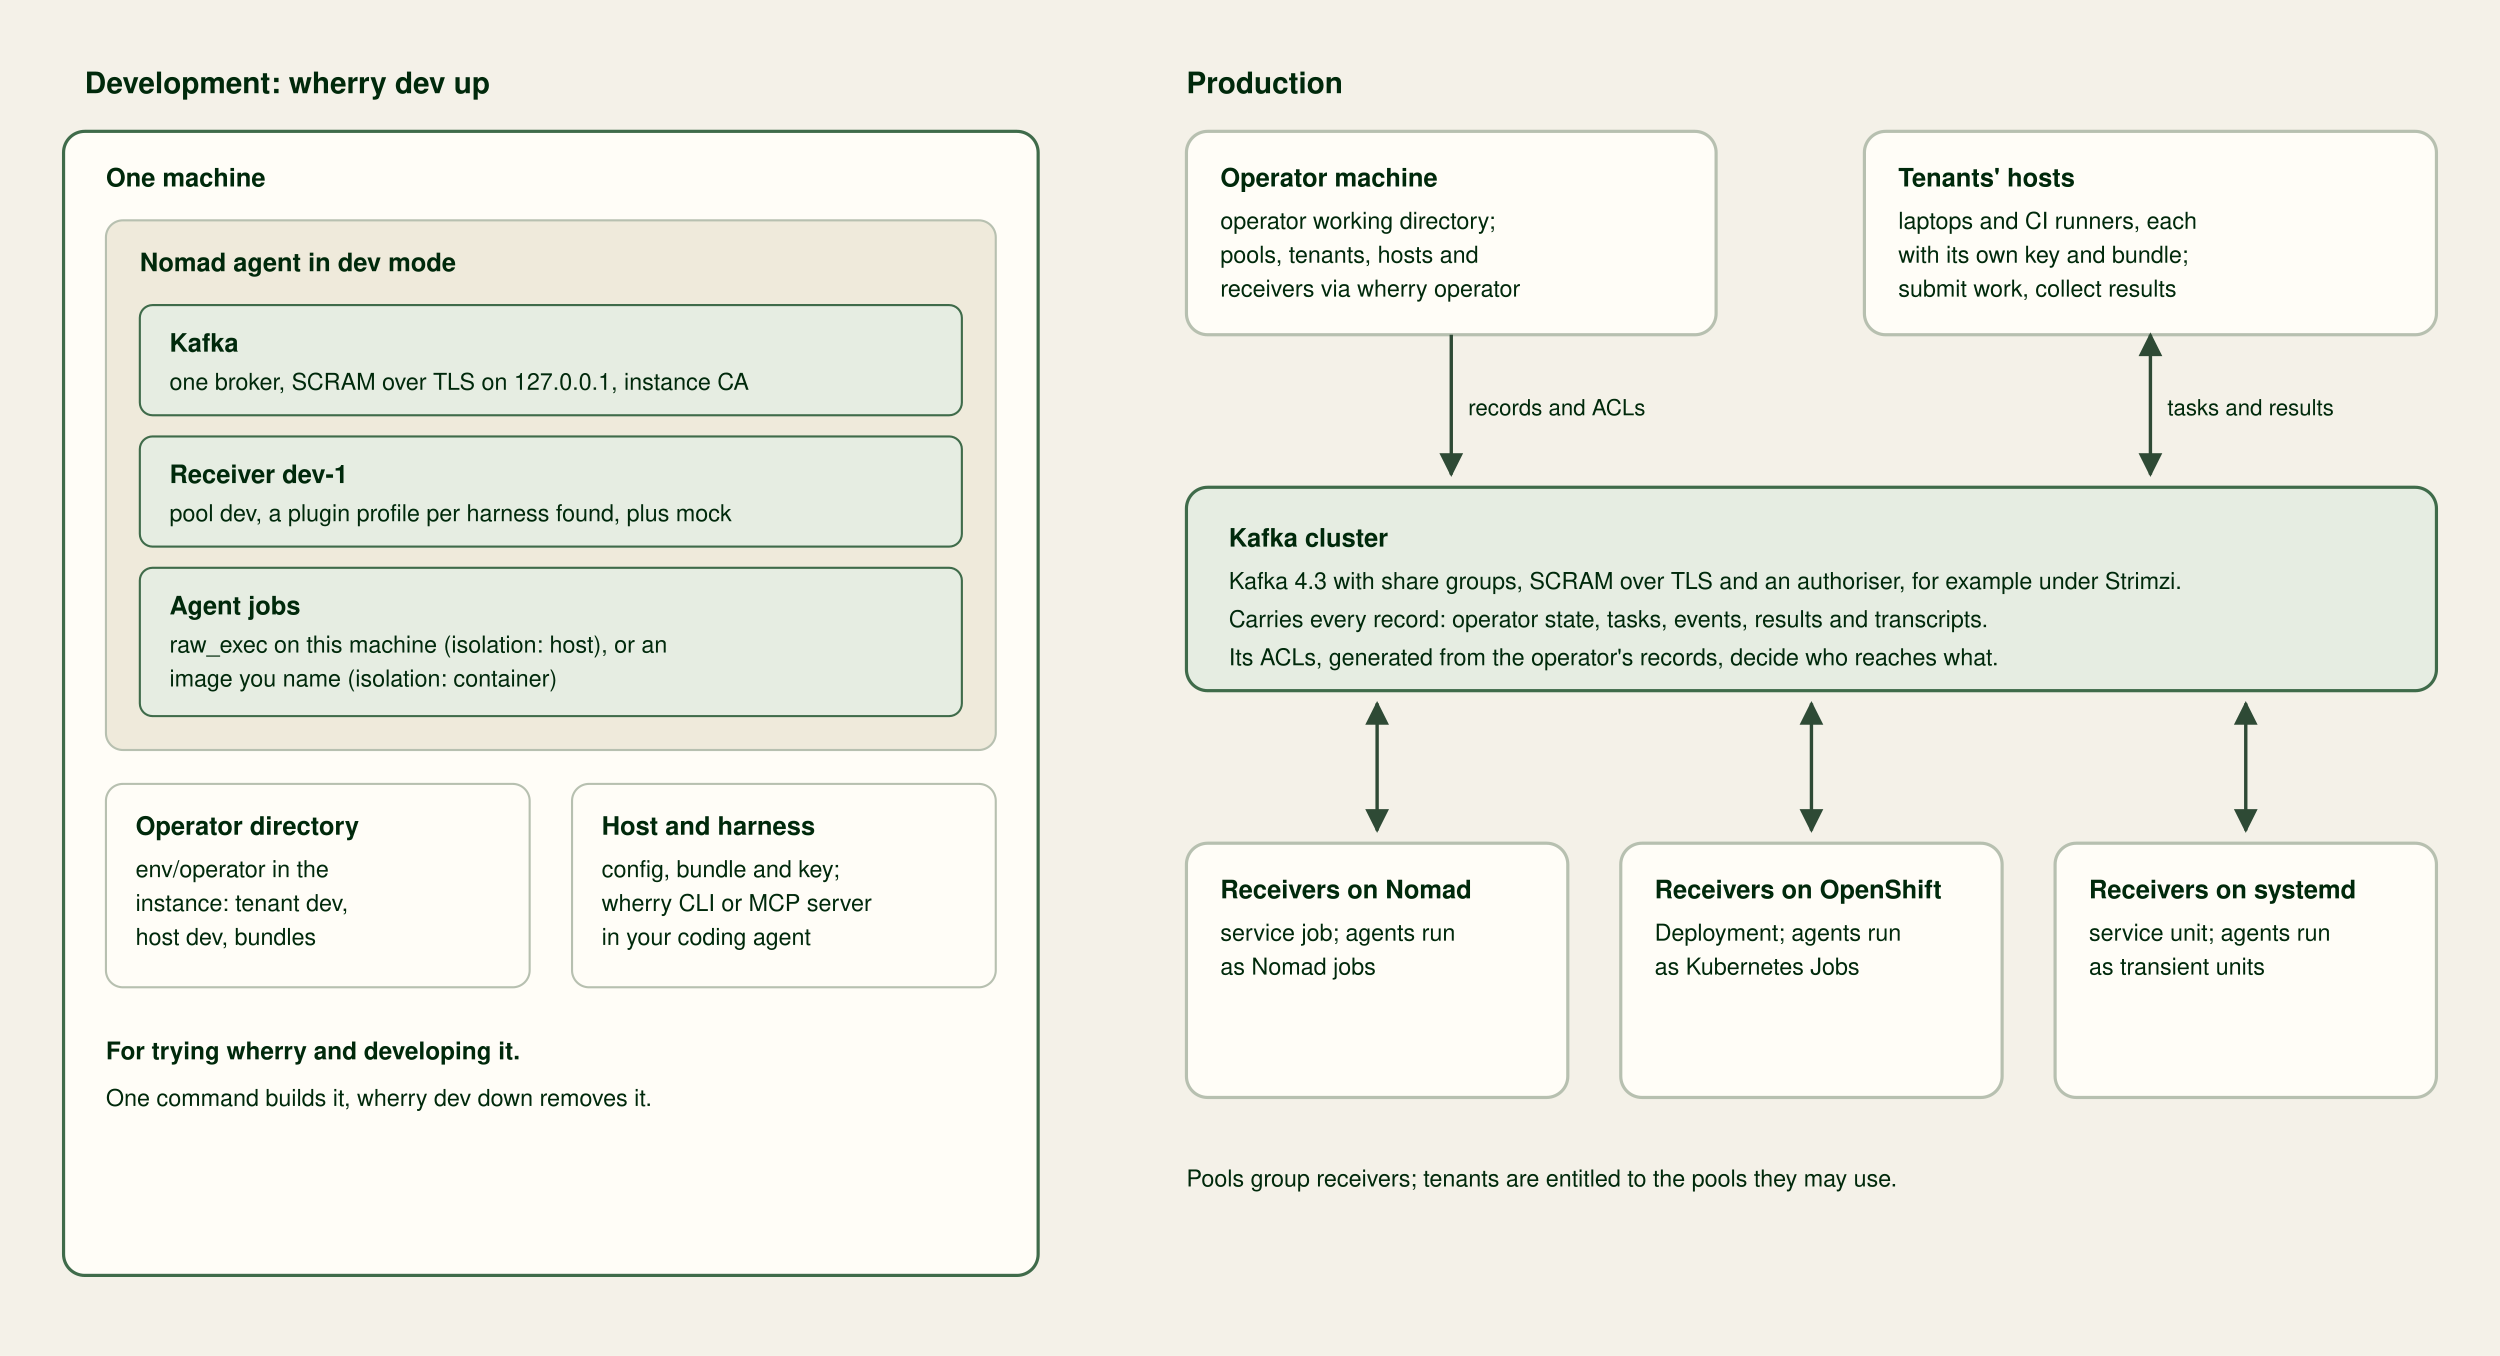
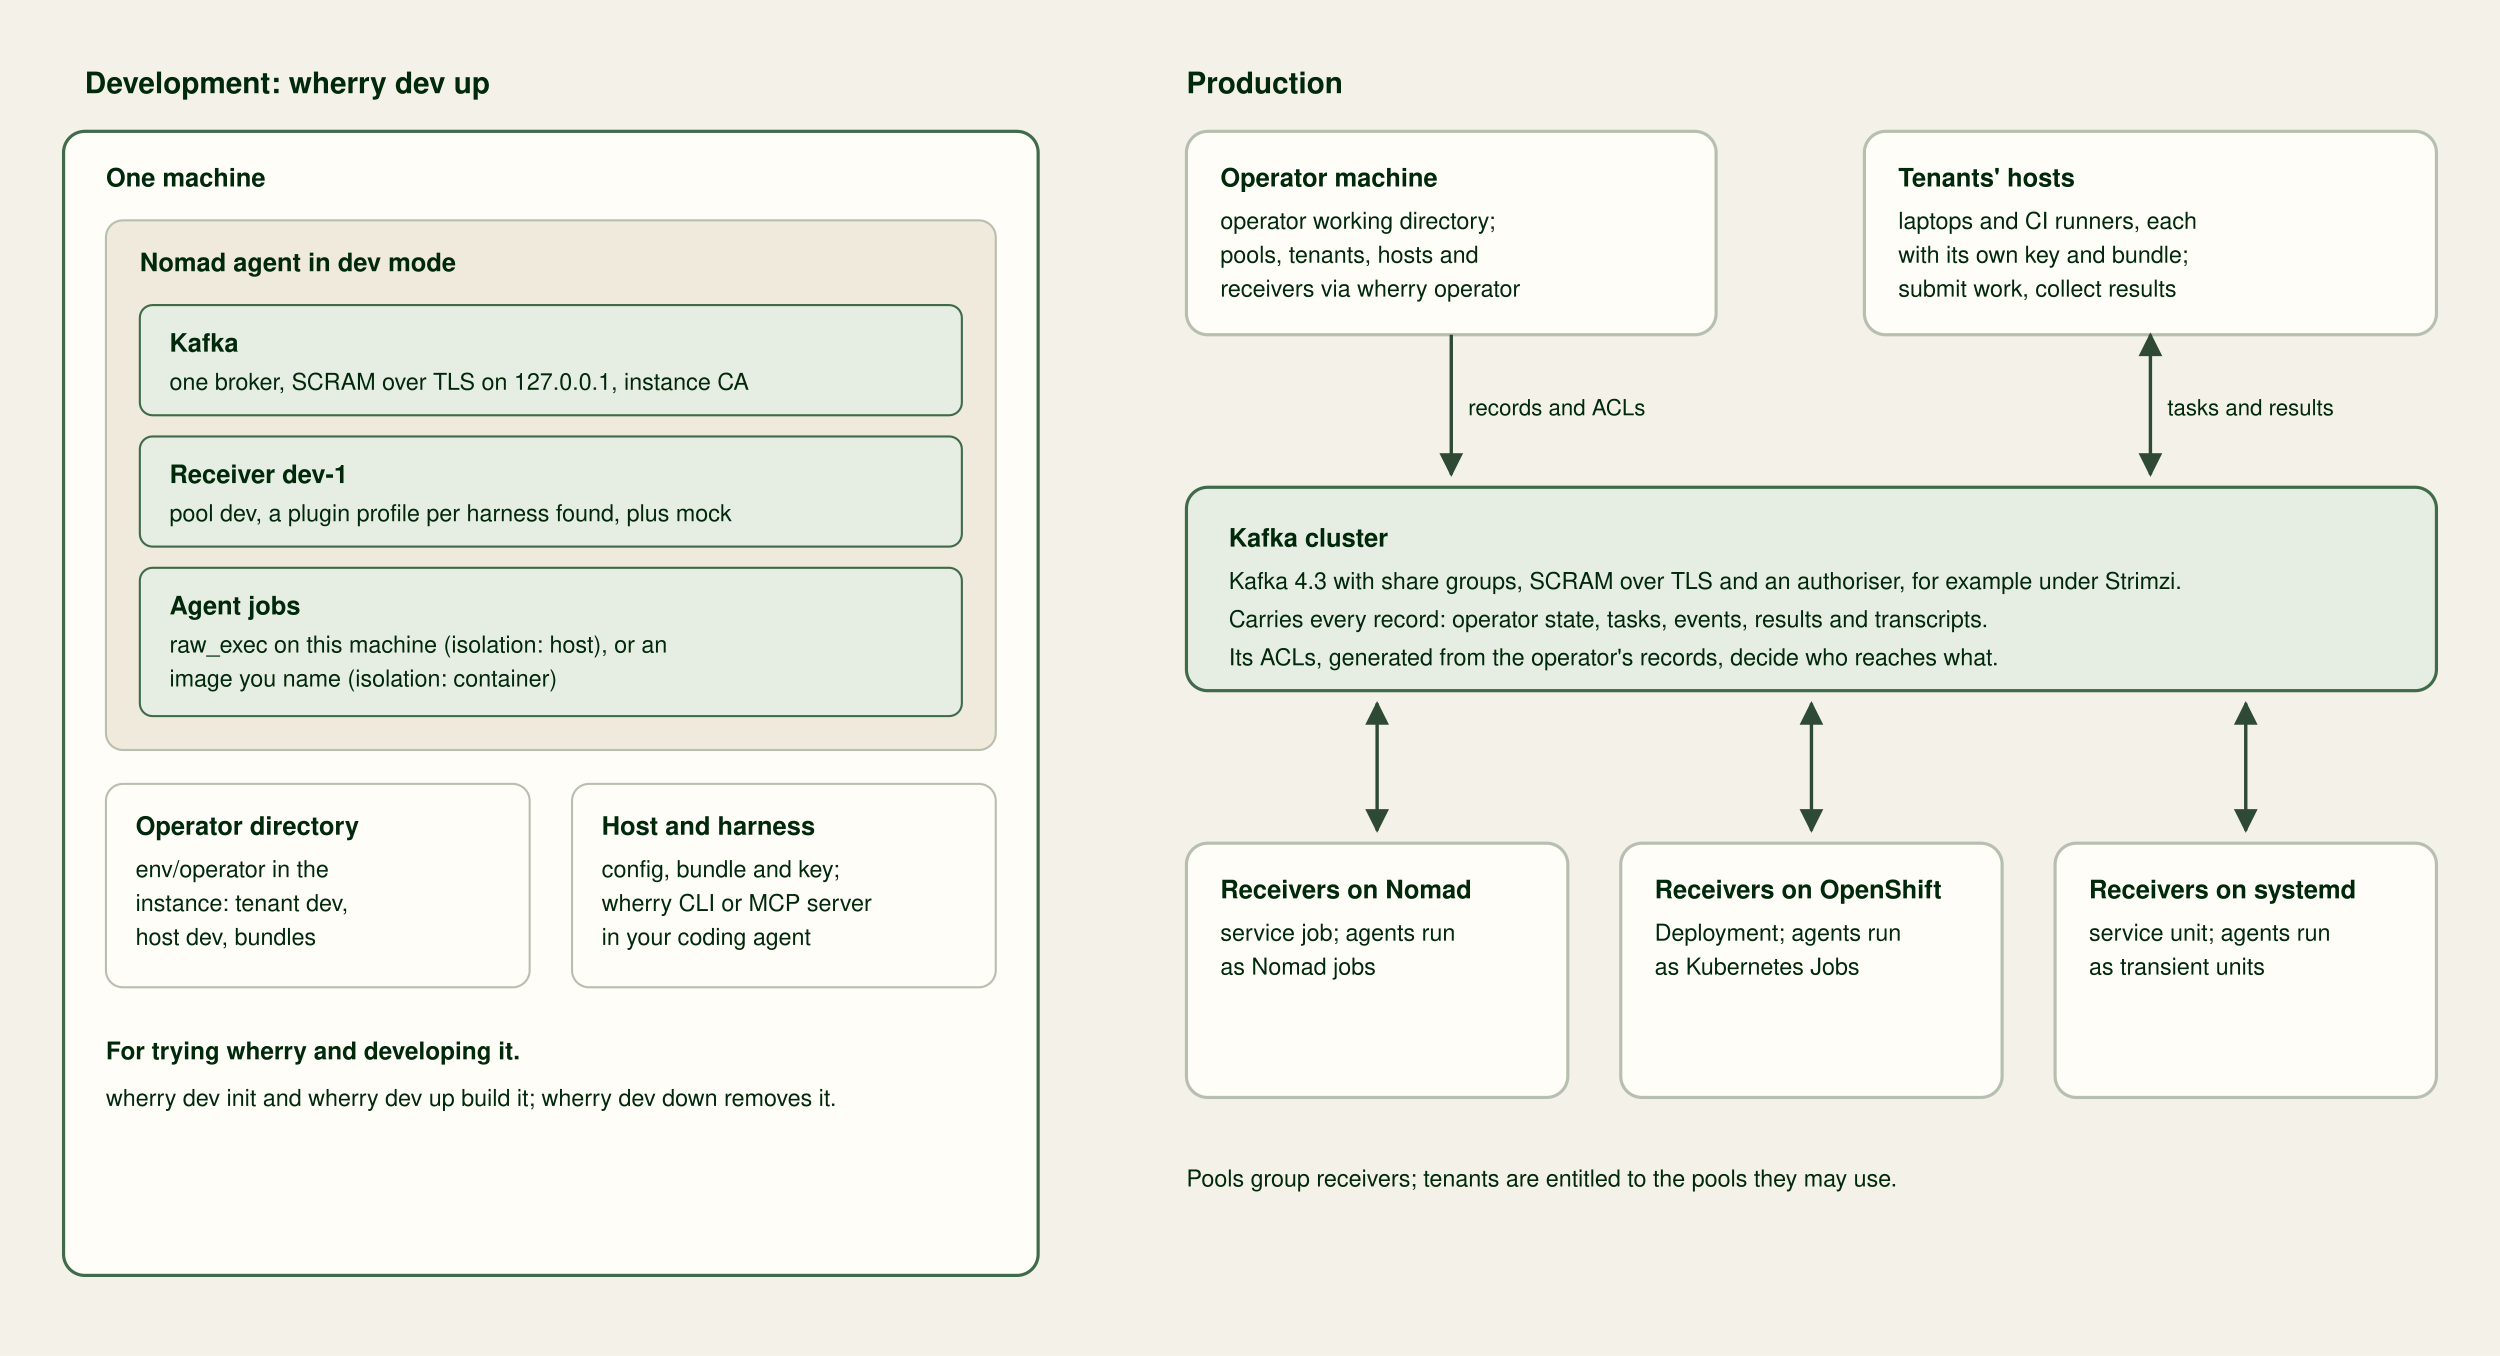
<svg xmlns="http://www.w3.org/2000/svg" viewBox="0 0 1180 640" font-family="Outfit, ui-sans-serif, system-ui, -apple-system, 'Segoe UI', Helvetica, Arial, sans-serif" role="img" aria-labelledby="title desc">
  <defs>
    <marker id="arrow" viewBox="0 0 10 10" refX="9" refY="5" markerWidth="7" markerHeight="7" orient="auto-start-reverse">
      <path d="M 0 0 L 10 5 L 0 10 z" fill="#2e4a35" />
    </marker>
  </defs>
  <rect width="1180" height="640" fill="#f4f1e8" />
  <g font-size="12" fill="#00290b">
    <text x="40" y="44" font-size="14" font-weight="600">Development: wherry dev up</text>
    <rect x="30" y="62" width="460" height="540" rx="10" fill="#fffdf7" stroke="#3f6b4a" stroke-width="1.5" />
    <text x="50" y="88" font-weight="600">One machine</text>
    <rect x="50" y="104" width="420" height="250" rx="8" fill="#efeadb" stroke="#b7c0b0" />
    <text x="66" y="128" font-weight="600">Nomad agent in dev mode</text>
    <rect x="66" y="144" width="388" height="52" rx="6" fill="#e6ede2" stroke="#3f6b4a" />
    <text x="80" y="166" font-weight="600">Kafka</text>
    <text x="80" y="184" font-size="11">one broker, SCRAM over TLS on 127.0.0.1, instance CA</text>
    <rect x="66" y="206" width="388" height="52" rx="6" fill="#e6ede2" stroke="#3f6b4a" />
    <text x="80" y="228" font-weight="600">Receiver dev-1</text>
    <text x="80" y="246" font-size="11">pool dev, a plugin profile per harness found, plus mock</text>
    <rect x="66" y="268" width="388" height="70" rx="6" fill="#e6ede2" stroke="#3f6b4a" />
    <text x="80" y="290" font-weight="600">Agent jobs</text>
    <text x="80" y="308" font-size="11">raw_exec on this machine (isolation: host), or an</text>
    <text x="80" y="324" font-size="11">image you name (isolation: container)</text>
    <rect x="50" y="370" width="200" height="96" rx="8" fill="#fffdf7" stroke="#b7c0b0" />
    <text x="64" y="394" font-weight="600">Operator directory</text>
    <text x="64" y="414" font-size="11">env/operator in the</text>
    <text x="64" y="430" font-size="11">instance: tenant dev,</text>
    <text x="64" y="446" font-size="11">host dev, bundles</text>
    <rect x="270" y="370" width="200" height="96" rx="8" fill="#fffdf7" stroke="#b7c0b0" />
    <text x="284" y="394" font-weight="600">Host and harness</text>
    <text x="284" y="414" font-size="11">config, bundle and key;</text>
    <text x="284" y="430" font-size="11">wherry CLI or MCP server</text>
    <text x="284" y="446" font-size="11">in your coding agent</text>
    <text x="50" y="500" font-size="11.5" font-weight="600">For trying wherry and developing it.</text>
-     <text x="50" y="522" font-size="11">One command builds it, wherry dev down removes it.</text>
+     <text x="50" y="522" font-size="11">wherry dev init and wherry dev up build it; wherry dev down removes it.</text>
    <text x="560" y="44" font-size="14" font-weight="600">Production</text>
    <rect x="560" y="62" width="250" height="96" rx="10" fill="#fffdf7" stroke="#b7c0b0" stroke-width="1.5" />
    <text x="576" y="88" font-weight="600">Operator machine</text>
    <text x="576" y="108" font-size="11">operator working directory;</text>
    <text x="576" y="124" font-size="11">pools, tenants, hosts and</text>
    <text x="576" y="140" font-size="11">receivers via wherry operator</text>
    <rect x="880" y="62" width="270" height="96" rx="10" fill="#fffdf7" stroke="#b7c0b0" stroke-width="1.5" />
    <text x="896" y="88" font-weight="600">Tenants' hosts</text>
    <text x="896" y="108" font-size="11">laptops and CI runners, each</text>
    <text x="896" y="124" font-size="11">with its own key and bundle;</text>
    <text x="896" y="140" font-size="11">submit work, collect results</text>
    <rect x="560" y="230" width="590" height="96" rx="10" fill="#e6ede2" stroke="#3f6b4a" stroke-width="1.5" />
    <text x="580" y="258" font-weight="600">Kafka cluster</text>
    <text x="580" y="278" font-size="11">Kafka 4.3 with share groups, SCRAM over TLS and an authoriser, for example under Strimzi.</text>
    <text x="580" y="296" font-size="11">Carries every record: operator state, tasks, events, results and transcripts.</text>
    <text x="580" y="314" font-size="11">Its ACLs, generated from the operator's records, decide who reaches what.</text>
    <rect x="560" y="398" width="180" height="120" rx="10" fill="#fffdf7" stroke="#b7c0b0" stroke-width="1.5" />
    <text x="576" y="424" font-weight="600">Receivers on Nomad</text>
    <text x="576" y="444" font-size="11">service job; agents run</text>
    <text x="576" y="460" font-size="11">as Nomad jobs</text>
    <rect x="765" y="398" width="180" height="120" rx="10" fill="#fffdf7" stroke="#b7c0b0" stroke-width="1.5" />
    <text x="781" y="424" font-weight="600">Receivers on OpenShift</text>
    <text x="781" y="444" font-size="11">Deployment; agents run</text>
    <text x="781" y="460" font-size="11">as Kubernetes Jobs</text>
    <rect x="970" y="398" width="180" height="120" rx="10" fill="#fffdf7" stroke="#b7c0b0" stroke-width="1.5" />
    <text x="986" y="424" font-weight="600">Receivers on systemd</text>
    <text x="986" y="444" font-size="11">service unit; agents run</text>
    <text x="986" y="460" font-size="11">as transient units</text>
    <text x="560" y="560" font-size="11">Pools group receivers; tenants are entitled to the pools they may use.</text>
  </g>
  <g stroke="#2e4a35" stroke-width="1.6" fill="none">
    <line x1="685" y1="158" x2="685" y2="224" marker-end="url(#arrow)" />
    <line x1="1015" y1="158" x2="1015" y2="224" marker-start="url(#arrow)" marker-end="url(#arrow)" />
    <line x1="650" y1="392" x2="650" y2="332" marker-start="url(#arrow)" marker-end="url(#arrow)" />
    <line x1="855" y1="392" x2="855" y2="332" marker-start="url(#arrow)" marker-end="url(#arrow)" />
    <line x1="1060" y1="392" x2="1060" y2="332" marker-start="url(#arrow)" marker-end="url(#arrow)" />
  </g>
  <g font-size="10.5" fill="#00290b">
    <text x="693" y="196">records and ACLs</text>
    <text x="1023" y="196">tasks and results</text>
  </g>
</svg>
